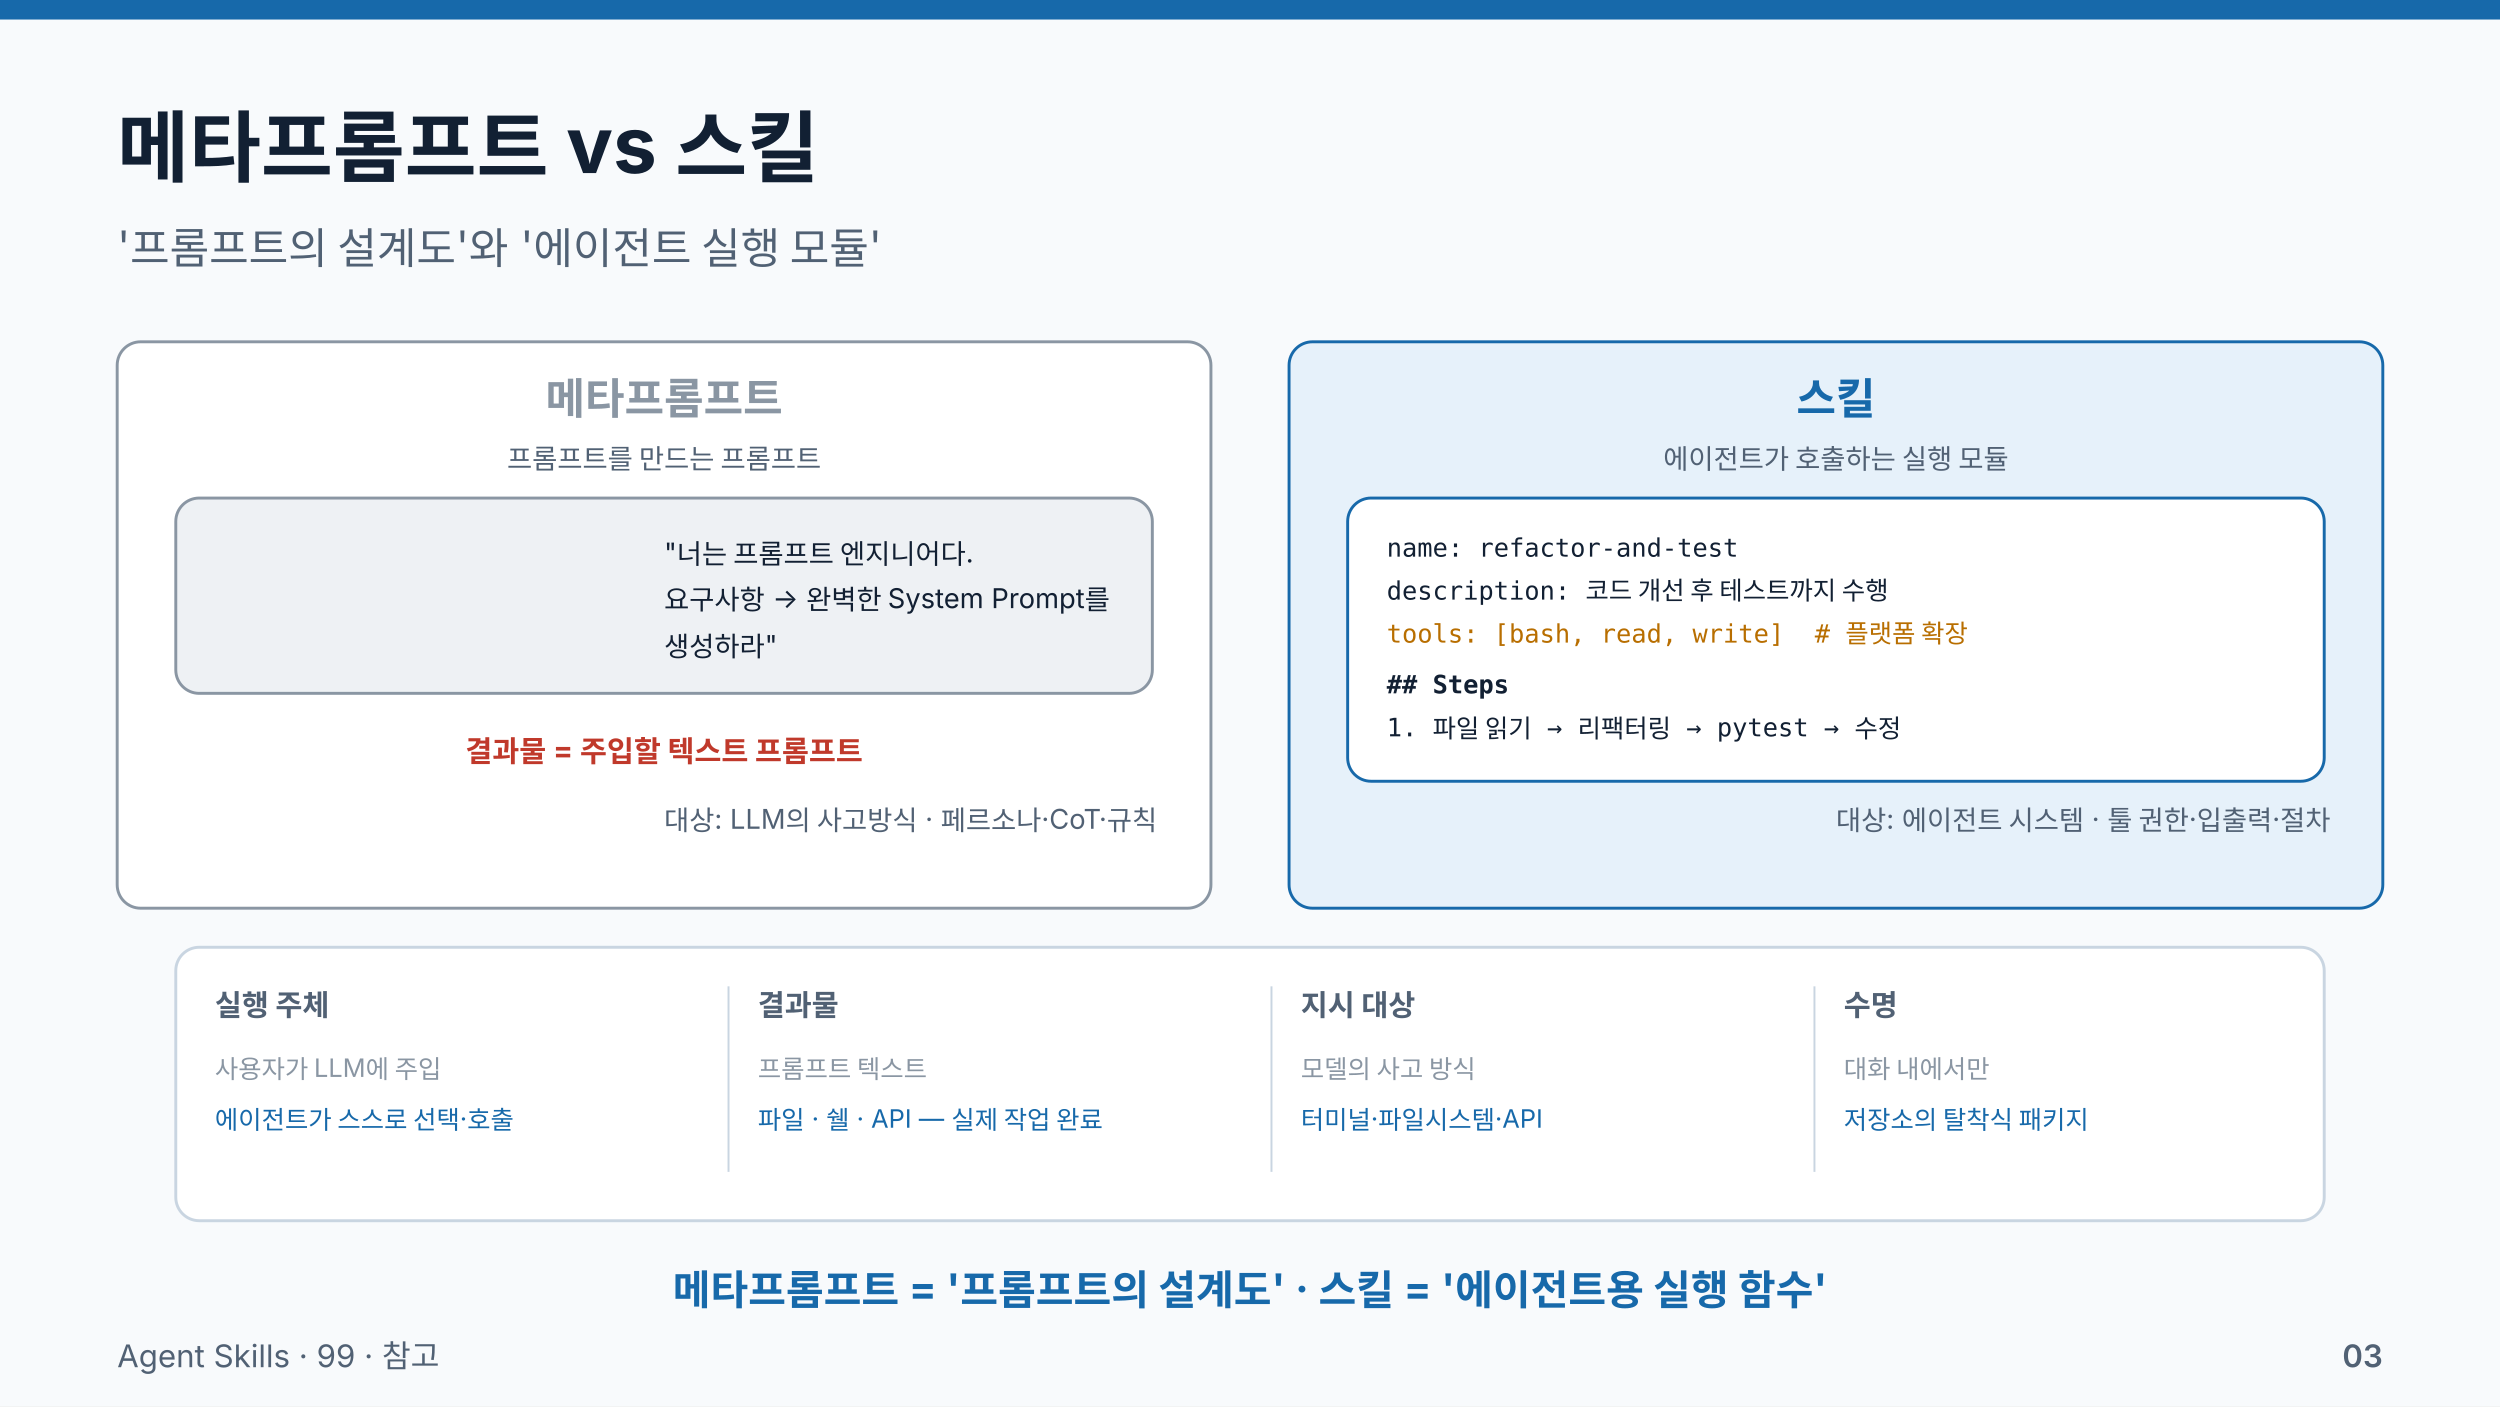
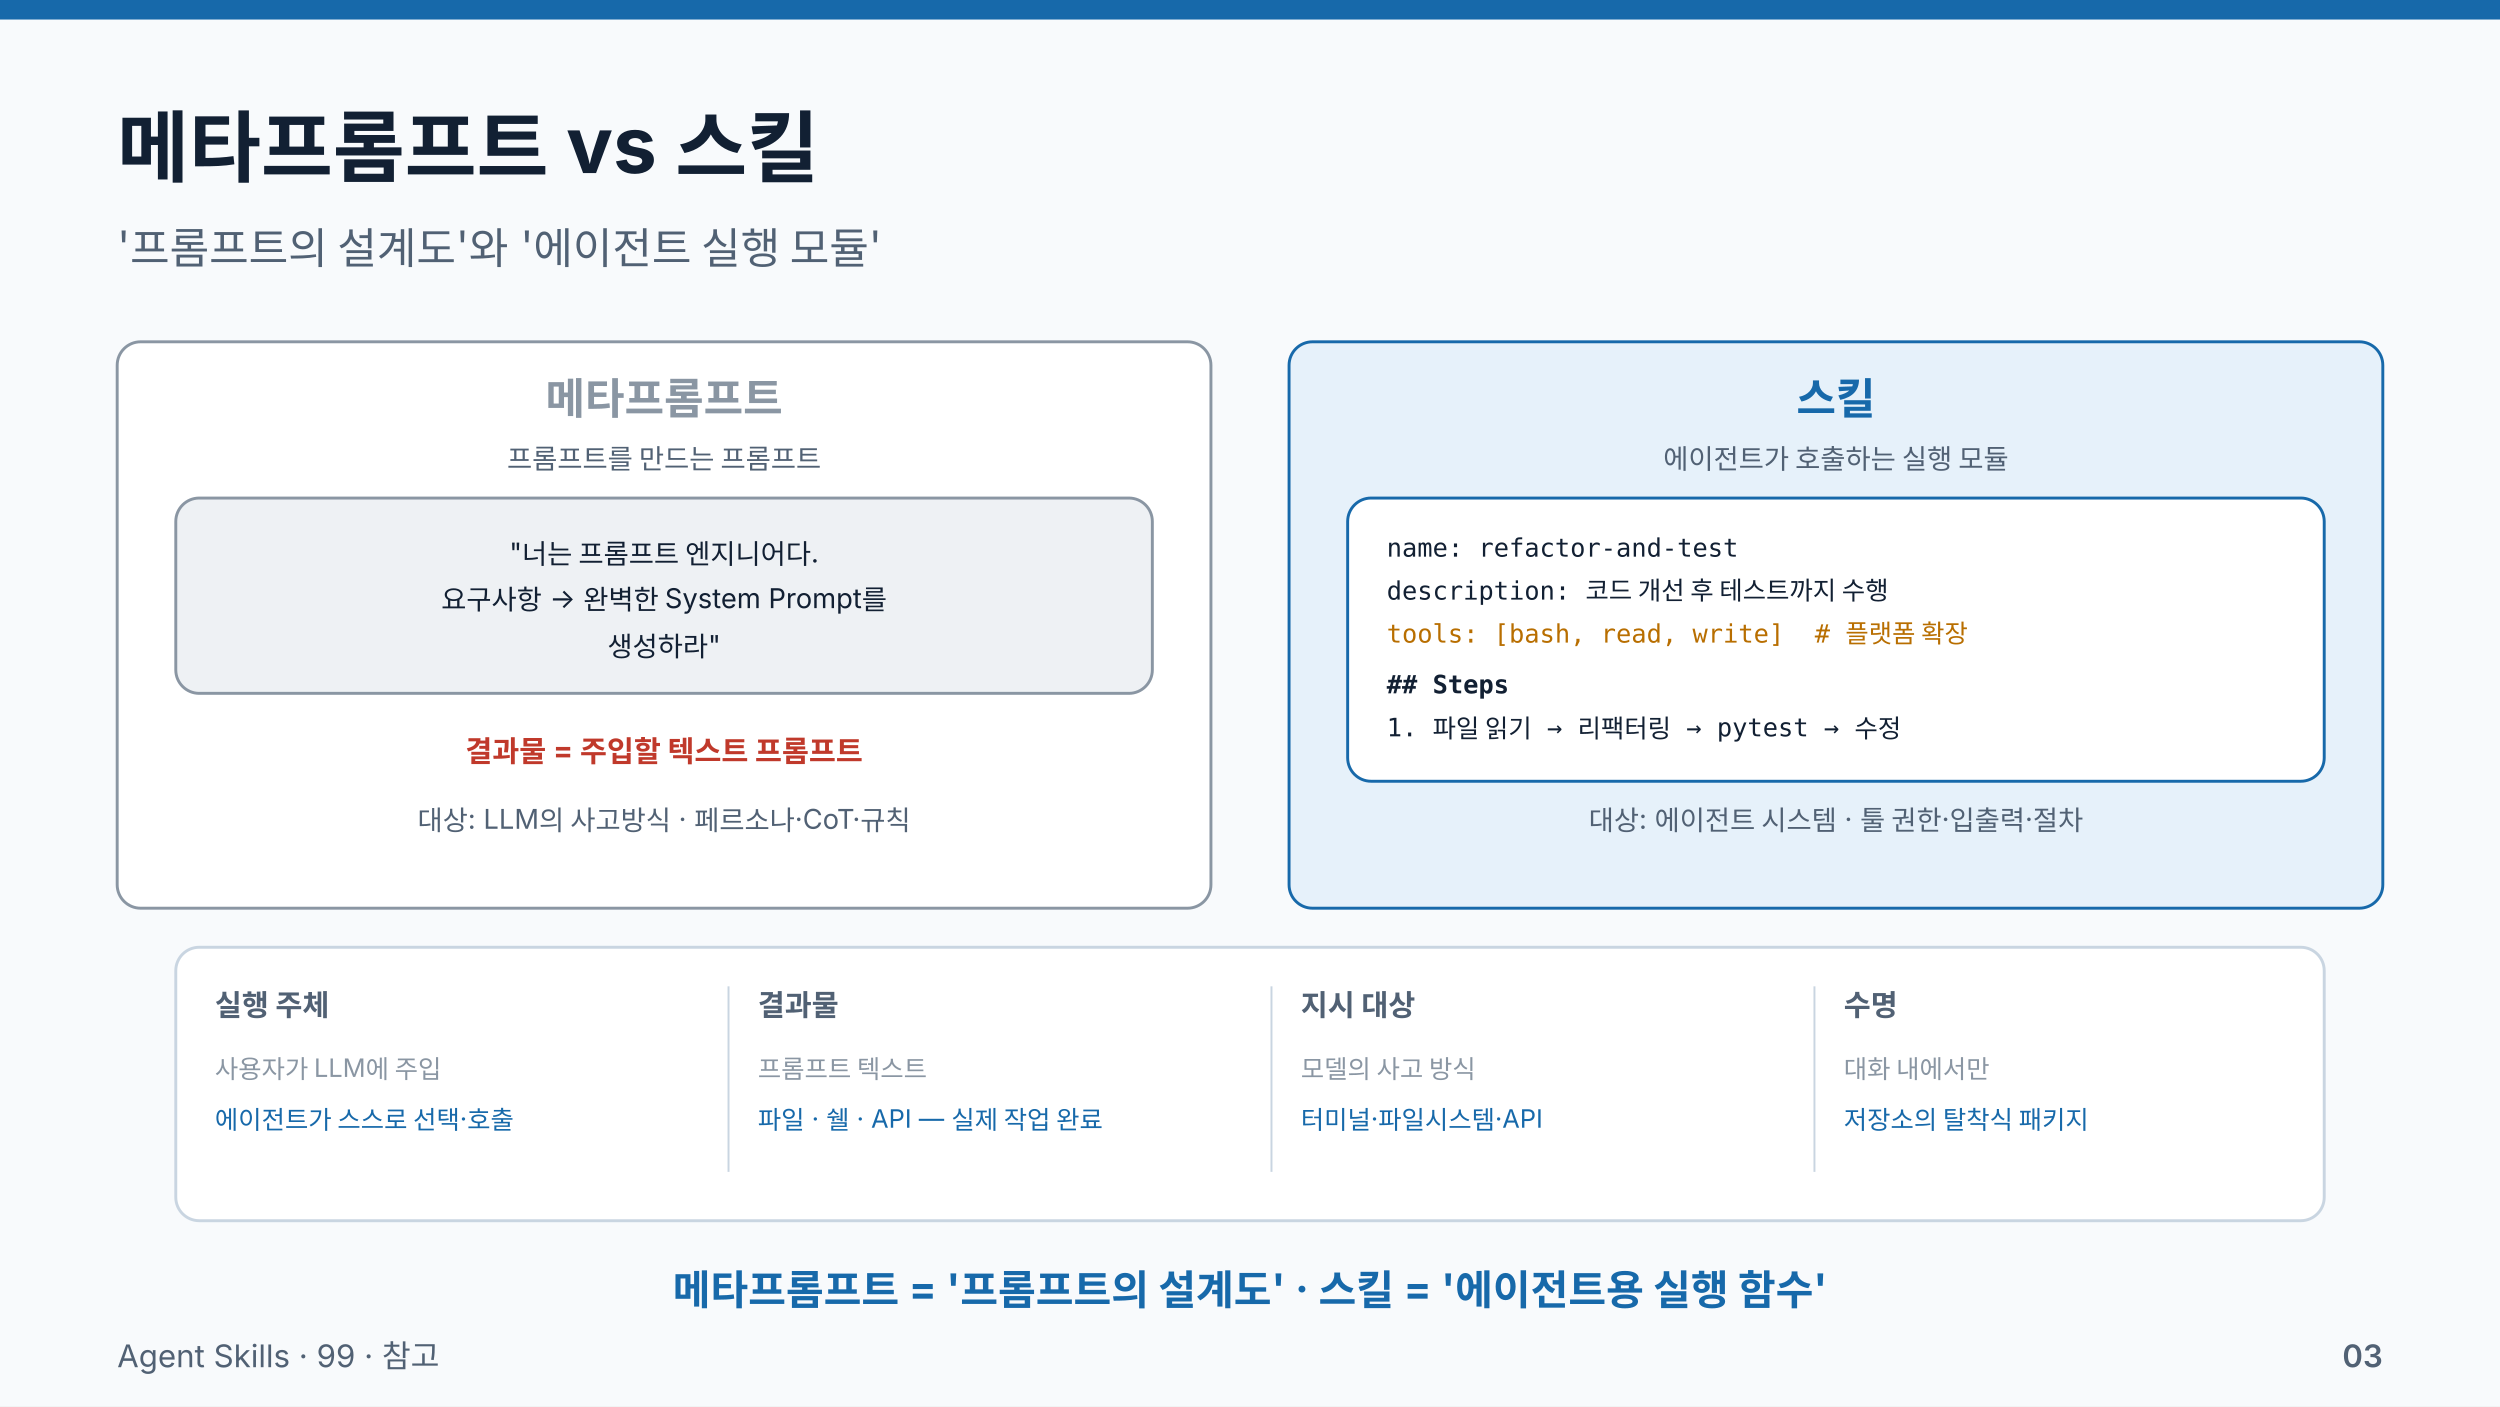
<svg xmlns="http://www.w3.org/2000/svg" viewBox="0 0 1280 720" width="1280" height="720" role="img">
  <defs>
    <marker id="ah516174" viewBox="0 0 10 10" refX="9" refY="5" markerWidth="7" markerHeight="7" orient="auto-start-reverse">
      <path d="M0,0 L10,5 L0,10 z" fill="#516174" />
    </marker>
    <marker id="ah1769aa" viewBox="0 0 10 10" refX="9" refY="5" markerWidth="7" markerHeight="7" orient="auto-start-reverse">
      <path d="M0,0 L10,5 L0,10 z" fill="#1769aa" />
    </marker>
    <marker id="ah1a7f4b" viewBox="0 0 10 10" refX="9" refY="5" markerWidth="7" markerHeight="7" orient="auto-start-reverse">
      <path d="M0,0 L10,5 L0,10 z" fill="#1a7f4b" />
    </marker>
    <marker id="ahc0392b" viewBox="0 0 10 10" refX="9" refY="5" markerWidth="7" markerHeight="7" orient="auto-start-reverse">
      <path d="M0,0 L10,5 L0,10 z" fill="#c0392b" />
    </marker>
    <marker id="ahb86e00" viewBox="0 0 10 10" refX="9" refY="5" markerWidth="7" markerHeight="7" orient="auto-start-reverse">
      <path d="M0,0 L10,5 L0,10 z" fill="#b86e00" />
    </marker>
    <marker id="ah8a96a3" viewBox="0 0 10 10" refX="9" refY="5" markerWidth="7" markerHeight="7" orient="auto-start-reverse">
      <path d="M0,0 L10,5 L0,10 z" fill="#8a96a3" />
    </marker>
  </defs>
  <rect width="1280" height="720" fill="#f8fafc" />
  <rect width="1280" height="10" fill="#1769aa" />
  <text x="60" y="90" font-family="-apple-system, 'Apple SD Gothic Neo', 'Noto Sans KR', sans-serif" font-size="40" font-weight="700" fill="#122033" xml:space="preserve" style="white-space:pre">메타프롬프트 vs 스킬</text>
  <text x="60" y="134" font-family="-apple-system, 'Apple SD Gothic Neo', 'Noto Sans KR', sans-serif" font-size="22" fill="#516174" xml:space="preserve" style="white-space:pre">'프롬프트의 설계도'와 '에이전트 실행 모듈'</text>
  <rect x="60" y="175" width="560" height="290" rx="12" fill="#ffffff" stroke="#8a96a3" stroke-width="1.5" />
  <text x="340" y="212" font-family="-apple-system, 'Apple SD Gothic Neo', 'Noto Sans KR', sans-serif" font-size="22" font-weight="700" fill="#8a96a3" text-anchor="middle" xml:space="preserve" style="white-space:pre">메타프롬프트</text>
  <text x="340" y="240" font-family="-apple-system, 'Apple SD Gothic Neo', 'Noto Sans KR', sans-serif" font-size="14" fill="#516174" text-anchor="middle" xml:space="preserve" style="white-space:pre">프롬프트를 만드는 프롬프트</text>
  <rect x="90" y="255" width="500" height="100" rx="12" fill="#eef1f4" stroke="#8a96a3" stroke-width="1.5" />
-   <text x="340" y="288" font-family="-apple-system, 'Apple SD Gothic Neo', 'Noto Sans KR', sans-serif" font-size="14" font-weight="middle" fill="#122033" xml:space="preserve" style="white-space:pre">"너는 프롬프트 엔지니어다.</text>
-   <text x="340" y="312" font-family="-apple-system, 'Apple SD Gothic Neo', 'Noto Sans KR', sans-serif" font-size="14" font-weight="middle" fill="#122033" xml:space="preserve" style="white-space:pre">요구사항 → 완벽한 System Prompt를</text>
-   <text x="340" y="336" font-family="-apple-system, 'Apple SD Gothic Neo', 'Noto Sans KR', sans-serif" font-size="14" font-weight="middle" fill="#122033" xml:space="preserve" style="white-space:pre">생성하라"</text>
+   <text x="340" y="288" font-family="-apple-system, 'Apple SD Gothic Neo', 'Noto Sans KR', sans-serif" font-size="14" text-anchor="middle" fill="#122033" xml:space="preserve" style="white-space:pre">"너는 프롬프트 엔지니어다.</text>
+   <text x="340" y="312" font-family="-apple-system, 'Apple SD Gothic Neo', 'Noto Sans KR', sans-serif" font-size="14" text-anchor="middle" fill="#122033" xml:space="preserve" style="white-space:pre">요구사항 → 완벽한 System Prompt를</text>
+   <text x="340" y="336" font-family="-apple-system, 'Apple SD Gothic Neo', 'Noto Sans KR', sans-serif" font-size="14" text-anchor="middle" fill="#122033" xml:space="preserve" style="white-space:pre">생성하라"</text>
  <text x="340" y="390" font-family="-apple-system, 'Apple SD Gothic Neo', 'Noto Sans KR', sans-serif" font-size="15" font-weight="700" fill="#c0392b" text-anchor="middle" xml:space="preserve" style="white-space:pre">결과물 = 주입할 텍스트 프롬프트</text>
-   <text x="340" y="425" font-family="-apple-system, 'Apple SD Gothic Neo', 'Noto Sans KR', sans-serif" font-size="14" font-weight="middle" fill="#516174" xml:space="preserve" style="white-space:pre">대상: LLM의 사고방식 · 페르소나·CoT·규칙</text>
+   <text x="340" y="425" font-family="-apple-system, 'Apple SD Gothic Neo', 'Noto Sans KR', sans-serif" font-size="14" text-anchor="middle" fill="#516174" xml:space="preserve" style="white-space:pre">대상: LLM의 사고방식 · 페르소나·CoT·규칙</text>
  <rect x="660" y="175" width="560" height="290" rx="12" fill="#e6f1fa" stroke="#1769aa" stroke-width="1.5" />
  <text x="940" y="212" font-family="-apple-system, 'Apple SD Gothic Neo', 'Noto Sans KR', sans-serif" font-size="22" font-weight="700" fill="#1769aa" text-anchor="middle" xml:space="preserve" style="white-space:pre">스킬</text>
  <text x="940" y="240" font-family="-apple-system, 'Apple SD Gothic Neo', 'Noto Sans KR', sans-serif" font-size="14" fill="#516174" text-anchor="middle" xml:space="preserve" style="white-space:pre">에이전트가 호출하는 실행 모듈</text>
  <rect x="690" y="255" width="500" height="145" rx="12" fill="#ffffff" stroke="#1769aa" stroke-width="1.5" />
  <text x="710" y="285" font-family="ui-monospace, Menlo, 'SF Mono', monospace" font-size="13" fill="#122033" xml:space="preserve" style="white-space:pre">name: refactor-and-test</text>
  <text x="710" y="307" font-family="ui-monospace, Menlo, 'SF Mono', monospace" font-size="13" fill="#122033" xml:space="preserve" style="white-space:pre">description: 코드 개선 후 테스트까지 수행</text>
  <text x="710" y="329" font-family="ui-monospace, Menlo, 'SF Mono', monospace" font-size="13" fill="#b86e00" xml:space="preserve" style="white-space:pre">tools: [bash, read, write]  # 플랫폼 확장</text>
  <text x="710" y="355" font-family="ui-monospace, Menlo, 'SF Mono', monospace" font-size="13" font-weight="700" fill="#122033" xml:space="preserve" style="white-space:pre">## Steps</text>
  <text x="710" y="377" font-family="ui-monospace, Menlo, 'SF Mono', monospace" font-size="13" fill="#122033" xml:space="preserve" style="white-space:pre">1. 파일 읽기 → 리팩터링 → pytest → 수정</text>
-   <text x="940" y="425" font-family="-apple-system, 'Apple SD Gothic Neo', 'Noto Sans KR', sans-serif" font-size="14" font-weight="middle" fill="#516174" xml:space="preserve" style="white-space:pre">대상: 에이전트 시스템 · 툴 권한·입출력·절차</text>
+   <text x="940" y="425" font-family="-apple-system, 'Apple SD Gothic Neo', 'Noto Sans KR', sans-serif" font-size="14" text-anchor="middle" fill="#516174" xml:space="preserve" style="white-space:pre">대상: 에이전트 시스템 · 툴 권한·입출력·절차</text>
  <rect x="90" y="485" width="1100" height="140" rx="12" fill="#ffffff" stroke="#c9d5e1" stroke-width="1.5" />
  <text x="110" y="520" font-family="-apple-system, 'Apple SD Gothic Neo', 'Noto Sans KR', sans-serif" font-size="15" font-weight="700" fill="#516174" xml:space="preserve" style="white-space:pre">실행 주체</text>
  <text x="110" y="552" font-family="-apple-system, 'Apple SD Gothic Neo', 'Noto Sans KR', sans-serif" font-size="13" fill="#8a96a3" xml:space="preserve" style="white-space:pre">사용자가 LLM에 주입</text>
  <text x="110" y="578" font-family="-apple-system, 'Apple SD Gothic Neo', 'Noto Sans KR', sans-serif" font-size="13" fill="#1769aa" xml:space="preserve" style="white-space:pre">에이전트가 스스로 선택·호출</text>
  <text x="388" y="520" font-family="-apple-system, 'Apple SD Gothic Neo', 'Noto Sans KR', sans-serif" font-size="15" font-weight="700" fill="#516174" xml:space="preserve" style="white-space:pre">결과물</text>
  <text x="388" y="552" font-family="-apple-system, 'Apple SD Gothic Neo', 'Noto Sans KR', sans-serif" font-size="13" fill="#8a96a3" xml:space="preserve" style="white-space:pre">프롬프트 텍스트</text>
  <text x="388" y="578" font-family="-apple-system, 'Apple SD Gothic Neo', 'Noto Sans KR', sans-serif" font-size="13" fill="#1769aa" xml:space="preserve" style="white-space:pre">파일 · 쉘 · API — 실제 작업 완료</text>
  <line x1="373" y1="505" x2="373" y2="600" stroke="#c9d5e1" stroke-width="1" />
  <text x="666" y="520" font-family="-apple-system, 'Apple SD Gothic Neo', 'Noto Sans KR', sans-serif" font-size="15" font-weight="700" fill="#516174" xml:space="preserve" style="white-space:pre">지시 대상</text>
  <text x="666" y="552" font-family="-apple-system, 'Apple SD Gothic Neo', 'Noto Sans KR', sans-serif" font-size="13" fill="#8a96a3" xml:space="preserve" style="white-space:pre">모델의 사고 방식</text>
  <text x="666" y="578" font-family="-apple-system, 'Apple SD Gothic Neo', 'Noto Sans KR', sans-serif" font-size="13" fill="#1769aa" xml:space="preserve" style="white-space:pre">터미널·파일시스템·API</text>
  <line x1="651" y1="505" x2="651" y2="600" stroke="#c9d5e1" stroke-width="1" />
  <text x="944" y="520" font-family="-apple-system, 'Apple SD Gothic Neo', 'Noto Sans KR', sans-serif" font-size="15" font-weight="700" fill="#516174" xml:space="preserve" style="white-space:pre">수명</text>
  <text x="944" y="552" font-family="-apple-system, 'Apple SD Gothic Neo', 'Noto Sans KR', sans-serif" font-size="13" fill="#8a96a3" xml:space="preserve" style="white-space:pre">대화 내에서만</text>
  <text x="944" y="578" font-family="-apple-system, 'Apple SD Gothic Neo', 'Noto Sans KR', sans-serif" font-size="13" fill="#1769aa" xml:space="preserve" style="white-space:pre">저장소의 탈착식 패키지</text>
  <line x1="929" y1="505" x2="929" y2="600" stroke="#c9d5e1" stroke-width="1" />
  <text x="640" y="668" font-family="-apple-system, 'Apple SD Gothic Neo', 'Noto Sans KR', sans-serif" font-size="21" font-weight="700" fill="#1769aa" text-anchor="middle" xml:space="preserve" style="white-space:pre">메타프롬프트 = '프롬프트의 설계도' · 스킬 = '에이전트용 실행 함수'</text>
  <text x="60" y="700" font-family="-apple-system, 'Apple SD Gothic Neo', 'Noto Sans KR', sans-serif" font-size="16" fill="#516174" xml:space="preserve" style="white-space:pre">Agent Skills · 99 · 참고</text>
  <text x="1220" y="700" font-family="-apple-system, 'Apple SD Gothic Neo', 'Noto Sans KR', sans-serif" font-size="16" font-weight="600" fill="#516174" text-anchor="end" xml:space="preserve" style="white-space:pre">03</text>
</svg>
